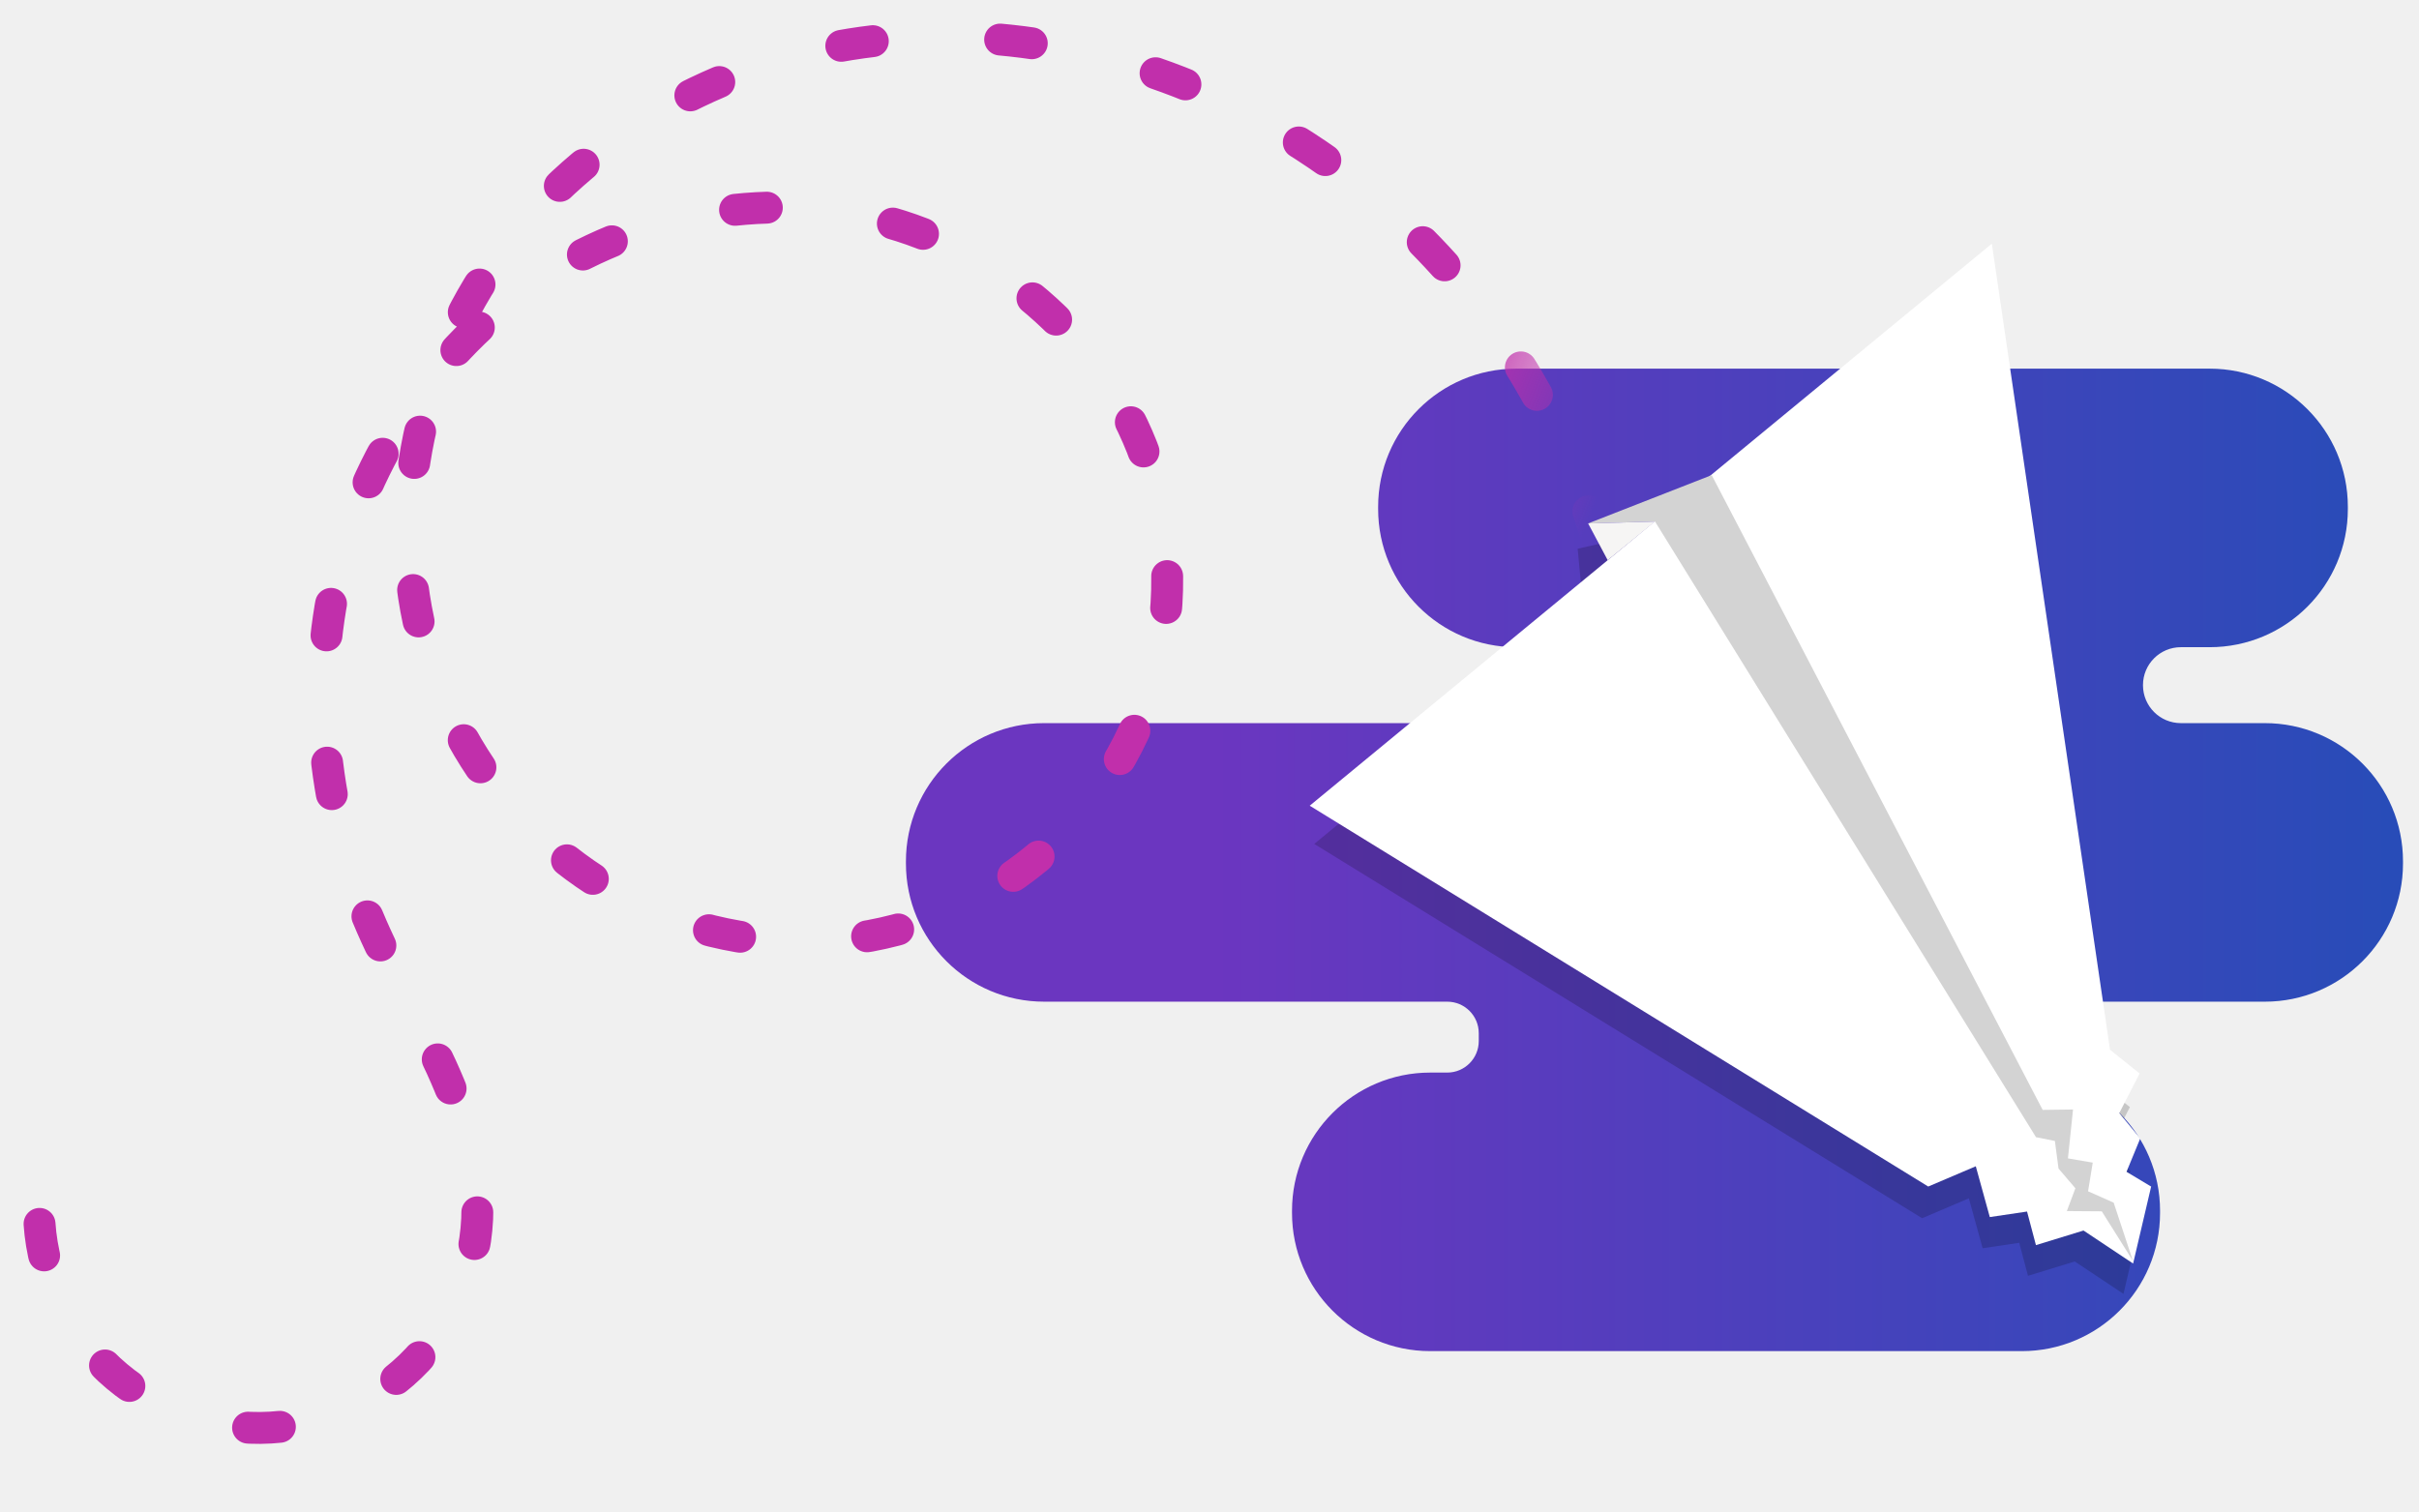
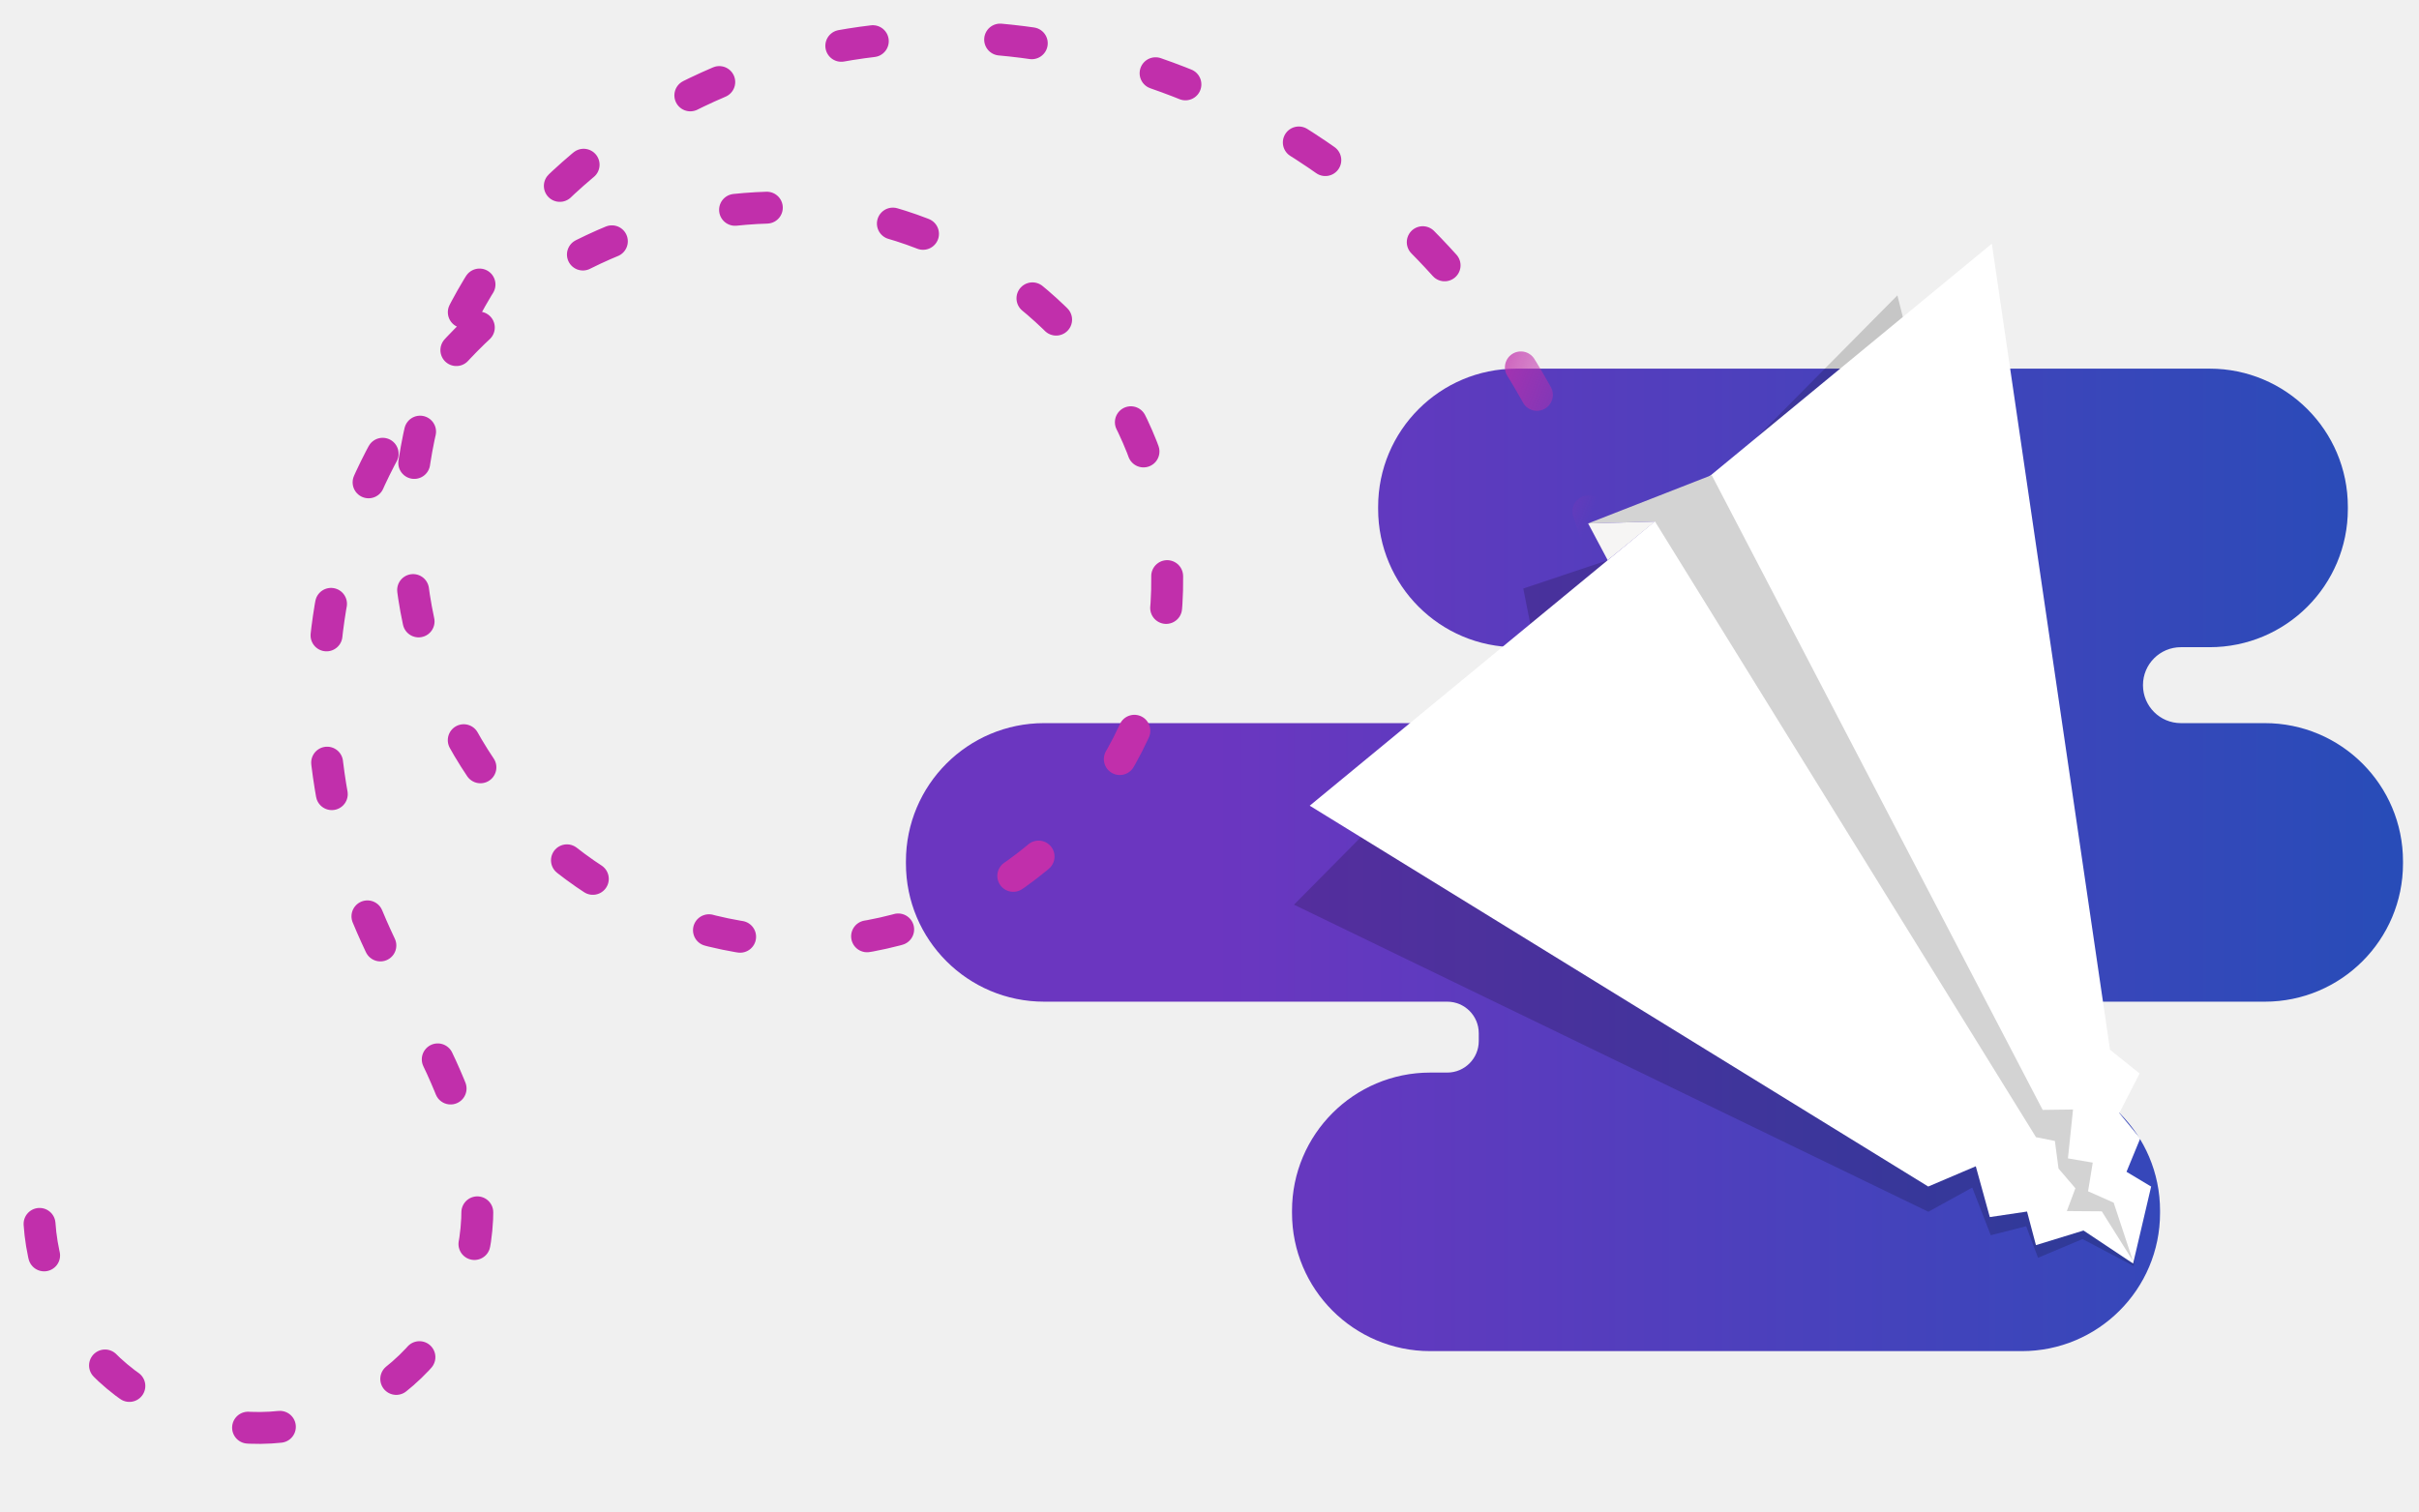
<svg xmlns="http://www.w3.org/2000/svg" xmlns:xlink="http://www.w3.org/1999/xlink" version="1.1" id="svg293" width="512" height="320" viewBox="0 0 512 320">
  <defs id="defs297">
    <rect x="4.367" y="405.602" width="293.754" height="157.215" id="rect1230" />
    <rect x="4.367" y="405.602" width="293.754" height="157.215" id="rect409" />
    <rect x="4.367" y="405.602" width="293.754" height="157.215" id="rect1230-3" />
    <rect x="4.367" y="405.602" width="293.754" height="157.215" id="rect523" />
    <filter height="1.3" width="1.3" y="-0.15" x="-0.15" style="color-interpolation-filters:sRGB" id="filter1342">
      <feTurbulence type="fractalNoise" numOctaves="3" baseFrequency="0.25 0.4" seed="5" id="feTurbulence1324" />
      <feColorMatrix result="result5" values="1 0 0 0 0 0 1 0 0 0 0 0 1 0 0 0 0 0 1 0 " id="feColorMatrix1326" />
      <feComposite in="SourceGraphic" operator="in" in2="result5" id="feComposite1328" />
      <feMorphology operator="dilate" radius="0.582" result="result3" id="feMorphology1330" />
      <feTurbulence numOctaves="5" baseFrequency="0.26" type="fractalNoise" seed="7" id="feTurbulence1332" />
      <feGaussianBlur stdDeviation="0.852" result="result91" id="feGaussianBlur1334" />
      <feDisplacementMap in="result3" xChannelSelector="R" yChannelSelector="G" scale="7.521" result="result4" in2="result91" id="feDisplacementMap1336" />
      <feComposite in="result4" k3="0.8" k1="1.3" result="result2" operator="arithmetic" in2="result4" id="feComposite1338" k2="0" k4="0" />
      <feBlend in2="result2" mode="screen" in="result2" id="feBlend1340" />
    </filter>
    <linearGradient id="a-3" gradientTransform="matrix(0.707107,0.707107,0.707107,-0.707107,2,-170)" gradientUnits="userSpaceOnUse" x1="188.444" x2="261.099" y1="-77.782" y2="-150.437">
      <stop offset="0" stop-color="#f6d32d" id="stop2-6" />
      <stop offset="1" stop-color="#f5c211" id="stop4-7" />
    </linearGradient>
    <radialGradient id="b" cx="280.994" cy="488.848" gradientTransform="matrix(0.347005,0,0,0.342234,-31.50647,-127.4821)" gradientUnits="userSpaceOnUse" r="224">
      <stop offset="0" stop-color="#fdfacf" id="stop7" />
      <stop offset="0.4" stop-color="#f9f06b" id="stop9" />
      <stop offset="1" stop-color="#f6d32d" id="stop11" />
    </radialGradient>
    <linearGradient gradientTransform="translate(7.160156,10.0625)" id="a" gradientUnits="userSpaceOnUse" x1="63.581" x2="63.581" y1="72.502" y2="41.888">
      <stop offset="0" stop-color="#eef4fc" id="stop2" />
      <stop offset="1" stop-color="#ffffff" id="stop4" />
    </linearGradient>
    <radialGradient id="radialGradient387" cx="280.994" cy="488.848" gradientTransform="matrix(0.347005,0,0,0.342234,-31.50647,-127.4821)" gradientUnits="userSpaceOnUse" r="224">
      <stop offset="0" stop-color="#fdfacf" id="stop381" />
      <stop offset="0.4" stop-color="#f9f06b" id="stop383" />
      <stop offset="1" stop-color="#f6d32d" id="stop385" />
    </radialGradient>
    <linearGradient xlink:href="#h" id="i" x1="342.914" y1="17.349" x2="342.914" y2="201.142" gradientUnits="userSpaceOnUse" gradientTransform="matrix(0.6394421,0,0,0.6394421,702.7446,449.7473)" />
    <linearGradient id="h">
      <stop offset="0" stop-color="#051224" id="stop2-3" />
      <stop offset="1" stop-color="#3584e4" id="stop4-6" />
    </linearGradient>
    <linearGradient xlink:href="#linearGradient3161-7" id="linearGradient4128-9" gradientUnits="userSpaceOnUse" gradientTransform="matrix(0.2812784,0,0,0.2812784,143.215,34.88284)" x1="1275.703" y1="760" x2="281.122" y2="760" />
    <linearGradient id="linearGradient3161-7">
      <stop style="stop-color:#284cb8;stop-opacity:1;" offset="0" id="stop3157-7" />
      <stop style="stop-color:#6b36c0;stop-opacity:1;" offset="1" id="stop3159-6" />
    </linearGradient>
    <linearGradient xlink:href="#linearGradient3161-7" id="linearGradient4128-9-1" gradientUnits="userSpaceOnUse" gradientTransform="matrix(0.2812784,0,0,0.2812784,2148.46,2177.812)" x1="1275.703" y1="760" x2="281.122" y2="760" />
    <linearGradient xlink:href="#linearGradient1238" id="linearGradient1240" x1="739.404" y1="532.064" x2="761.625" y2="503.795" gradientUnits="userSpaceOnUse" gradientTransform="matrix(0.9741313,-0.5624149,-0.5624149,-0.9741313,-122.4412,1029.533)" />
    <linearGradient id="linearGradient1238">
      <stop style="stop-color:#c12fab;stop-opacity:1;" offset="0" id="stop1234" />
      <stop style="stop-color:#c12fab;stop-opacity:0;" offset="1" id="stop1236" />
    </linearGradient>
    <linearGradient xlink:href="#linearGradient3161-7" id="linearGradient4128-9-9" gradientUnits="userSpaceOnUse" gradientTransform="matrix(0.2501558,0,0,0.2501558,186.7454,46.9573)" x1="1275.703" y1="760" x2="281.122" y2="760" />
  </defs>
  <g id="layer1">
    <g id="g159" transform="translate(1011.564,134.1803)" />
    <g id="g4024" transform="matrix(0.7371795,0,0,0.7371795,489.5063,130.7012)" style="stroke-width:1.357" />
    <path id="path4077" style="display:inline;fill:#000000;fill-opacity:0.143;stroke:none;stroke-width:1.265px;stroke-linecap:butt;stroke-linejoin:miter;stroke-opacity:1;enable-background:new" d="M 1005.392,563.999 899.512,726.068 h 91.763 l 14.118,32.415 14.117,-32.415 h 91.763 z" />
    <g style="display:inline;stroke-width:0.748;enable-background:new" id="g2376" transform="matrix(1.764671,0,0,1.620696,1386.561,273.6967)">
      <path id="path2355" d="m -216,176 60,100 h -120 z" style="fill:#f6f5f4;stroke:none;stroke-width:0.748px;stroke-linecap:butt;stroke-linejoin:miter;stroke-opacity:1" />
      <path style="fill:#ffffff;stroke:none;stroke-width:0.748px;stroke-linecap:butt;stroke-linejoin:miter;stroke-opacity:1" d="M -216,177.505 V 296 l -8,-20 c 2.011,-32.894 5.099,-65.685 8,-98.495 z" id="path2365" />
      <path id="path2367" d="M -216,177.505 V 296 l 8,-20 c 0,0 -4.97,-65.696 -8,-98.495 z" style="fill:#deddda;stroke:none;stroke-width:0.748px;stroke-linecap:butt;stroke-linejoin:miter;stroke-opacity:1" />
    </g>
    <g style="display:inline;stroke-width:0.748;enable-background:new" id="g4083" transform="matrix(1.395247,0,0,1.281413,1232.683,109.7328)" />
    <path id="rect1722-1" style="fill:url(#linearGradient4128-9-9);fill-opacity:1;stroke:none;stroke-width:2.25;stroke-opacity:0.957;stop-color:#000000" d="m 291.693,107.295 v 0.467 c 0,16.155 13.096,29.252 29.252,29.252 h 14.966 c 3.684,0 6.671,2.987 6.671,6.671 v 2.735 c 0,3.684 -2.987,6.671 -6.671,6.671 H 221 c -16.155,0 -29.252,13.096 -29.252,29.252 v 0.467 c 0,16.155 13.096,29.252 29.252,29.252 h 85.32 c 3.684,0 6.671,2.987 6.671,6.671 v 1.668 c 0,3.684 -2.987,6.671 -6.671,6.671 h -3.602 c -16.155,0 -29.252,13.096 -29.252,29.252 v 0.467 c 0,16.155 13.096,29.252 29.252,29.252 H 427.939 c 16.155,0 29.252,-13.096 29.252,-29.251 v -0.467 c 0,-16.155 -13.096,-29.252 -29.252,-29.252 h -14.886 c -3.684,0 -6.671,-2.987 -6.671,-6.671 v -1.668 c 0,-3.684 2.987,-6.671 6.671,-6.671 h 66.308 c 16.155,0 29.252,-13.096 29.252,-29.252 v -0.467 c 0,-16.155 -13.096,-29.252 -29.252,-29.252 H 461.598 c -4.429,0 -8.019,-3.59 -8.019,-8.019 v -0.038 c 0,-4.429 3.59,-8.019 8.019,-8.019 h 6.09 c 16.155,0 29.252,-13.096 29.252,-29.252 v -0.467 c 0,-16.155 -13.096,-29.251 -29.252,-29.251 H 320.945 c -16.155,0 -29.252,13.096 -29.252,29.252 z" />
    <path style="fill:none;stroke:url(#linearGradient1240);stroke-width:6.749;stroke-linecap:round;stroke-linejoin:miter;stroke-miterlimit:4;stroke-dasharray:6.749, 26.997;stroke-dashoffset:0;stroke-opacity:1" d="M 338.21,114.704 C 331.378,90.832 318.439,68.735 300.963,51.096 288.882,38.902 274.667,28.828 259.162,21.465 233.868,9.453 204.884,4.798 177.339,9.828 149.793,14.858 123.907,29.829 107.001,52.151 90.096,74.473 82.695,104.103 88.582,131.479 c 2.943,13.688 9.097,26.698 17.966,37.531 8.869,10.833 20.453,19.457 33.45,24.663 13.931,5.58 29.448,7.182 44.202,4.44 14.754,-2.742 28.69,-9.836 39.501,-20.244 10.849,-10.444 18.486,-24.176 21.656,-38.898 3.17,-14.722 1.861,-30.374 -3.69,-44.372 C 232.29,70.956 210.715,52.806 186.071,46.524 161.426,40.242 134.296,45.596 113.223,59.834 92.149,74.073 77.225,96.774 71.361,121.521 c -5.864,24.747 -2.851,51.317 7.321,74.627 4.439,10.173 10.179,19.73 14.771,29.835 4.592,10.105 8.061,21.021 7.54,32.108 -0.549,11.694 -5.721,23.109 -14.152,31.232 -8.43,8.123 -20.029,12.868 -31.736,12.983 C 43.4,302.42 31.71,297.903 23.122,289.947 14.534,281.991 9.14,270.68 8.361,258.999" id="path1230" />
    <g id="g85" transform="matrix(-0.888791,1.539431,-1.539431,-0.888791,1006.591,-438.8381)">
-       <g id="g12859" transform="matrix(0.9828132,0,0,0.9828132,18.44016,11.04665)">
+       <g id="g12859" transform="matrix(0.965306,-0.09791159,0.09791159,0.965306,17.64261,61.09544)">
        <g id="g12857" transform="matrix(0.7371795,0,0,0.7371795,-179.1954,-190.7195)" style="stroke-width:1.357">
          <path id="path12855" style="fill:#000000;fill-opacity:0.176;stroke:none;stroke-width:1.357px;stroke-linecap:butt;stroke-linejoin:miter;stroke-opacity:1" d="m 852,480.327 9.806,-6.971 -13.778,-5.156 z m 60.881,-138.706 -6.599,7.405 0.478,4.502 -4.388,1.66 1.409,3.811 -7.252,3.239 2.508,4.216 -62.086,97.574 15.048,16.299 -3.972,-12.128 55.368,-103.023 -1,-2.939 3.568,-2.741 1.398,-3.952 3.879,-0.646 -2.786,-4.909 z m 0.348,-0.23 -12.227,3.696 -0.076,4.638 -5.766,0.772 -1.868,4.982 -7.182,0.355 -0.928,6.059 -103.239,81.645 133.726,50.015 3.332,-117.282 -6.674,-5.017 5.975,-6.064 -3.782,-4.762 3.981,-3.956 -5.884,-5.476 z" />
        </g>
      </g>
      <g id="g3999" transform="matrix(0.7371795,0,0,0.7371795,-172.9511,-179.904)" style="stroke-width:1.357">
        <path style="fill:#ffffff;fill-opacity:1;stroke:none;stroke-width:1.357px;stroke-linecap:butt;stroke-linejoin:miter;stroke-opacity:1" d="m 913.229,341.39 -12.227,3.696 -0.076,4.638 -5.766,0.772 -1.868,4.982 -7.182,0.355 -0.928,6.059 -103.239,81.645 133.726,50.015 3.332,-117.282 -6.674,-5.017 5.975,-6.064 -3.782,-4.762 3.981,-3.956 -5.884,-5.476 z" id="path1206" />
        <path style="fill:#d3d3d3;fill-opacity:1;stroke:none;stroke-width:1.357px;stroke-linecap:butt;stroke-linejoin:miter;stroke-opacity:1" d="m 912.881,341.621 -6.599,7.405 0.478,4.502 -4.388,1.66 1.409,3.811 -7.252,3.239 2.508,4.216 -62.086,97.574 16.739,13.382 -5.663,-9.211 55.368,-103.023 -1,-2.939 3.568,-2.741 1.398,-3.952 3.879,-0.646 -2.786,-4.909 z" id="path1208" />
        <path style="fill:#f6f5f4;fill-opacity:1;stroke:none;stroke-width:1.357px;stroke-linecap:butt;stroke-linejoin:miter;stroke-opacity:1" d="m 853.69,477.41 3.562,-5.705 -9.225,-3.505 z" id="path1228" />
      </g>
    </g>
  </g>
</svg>
